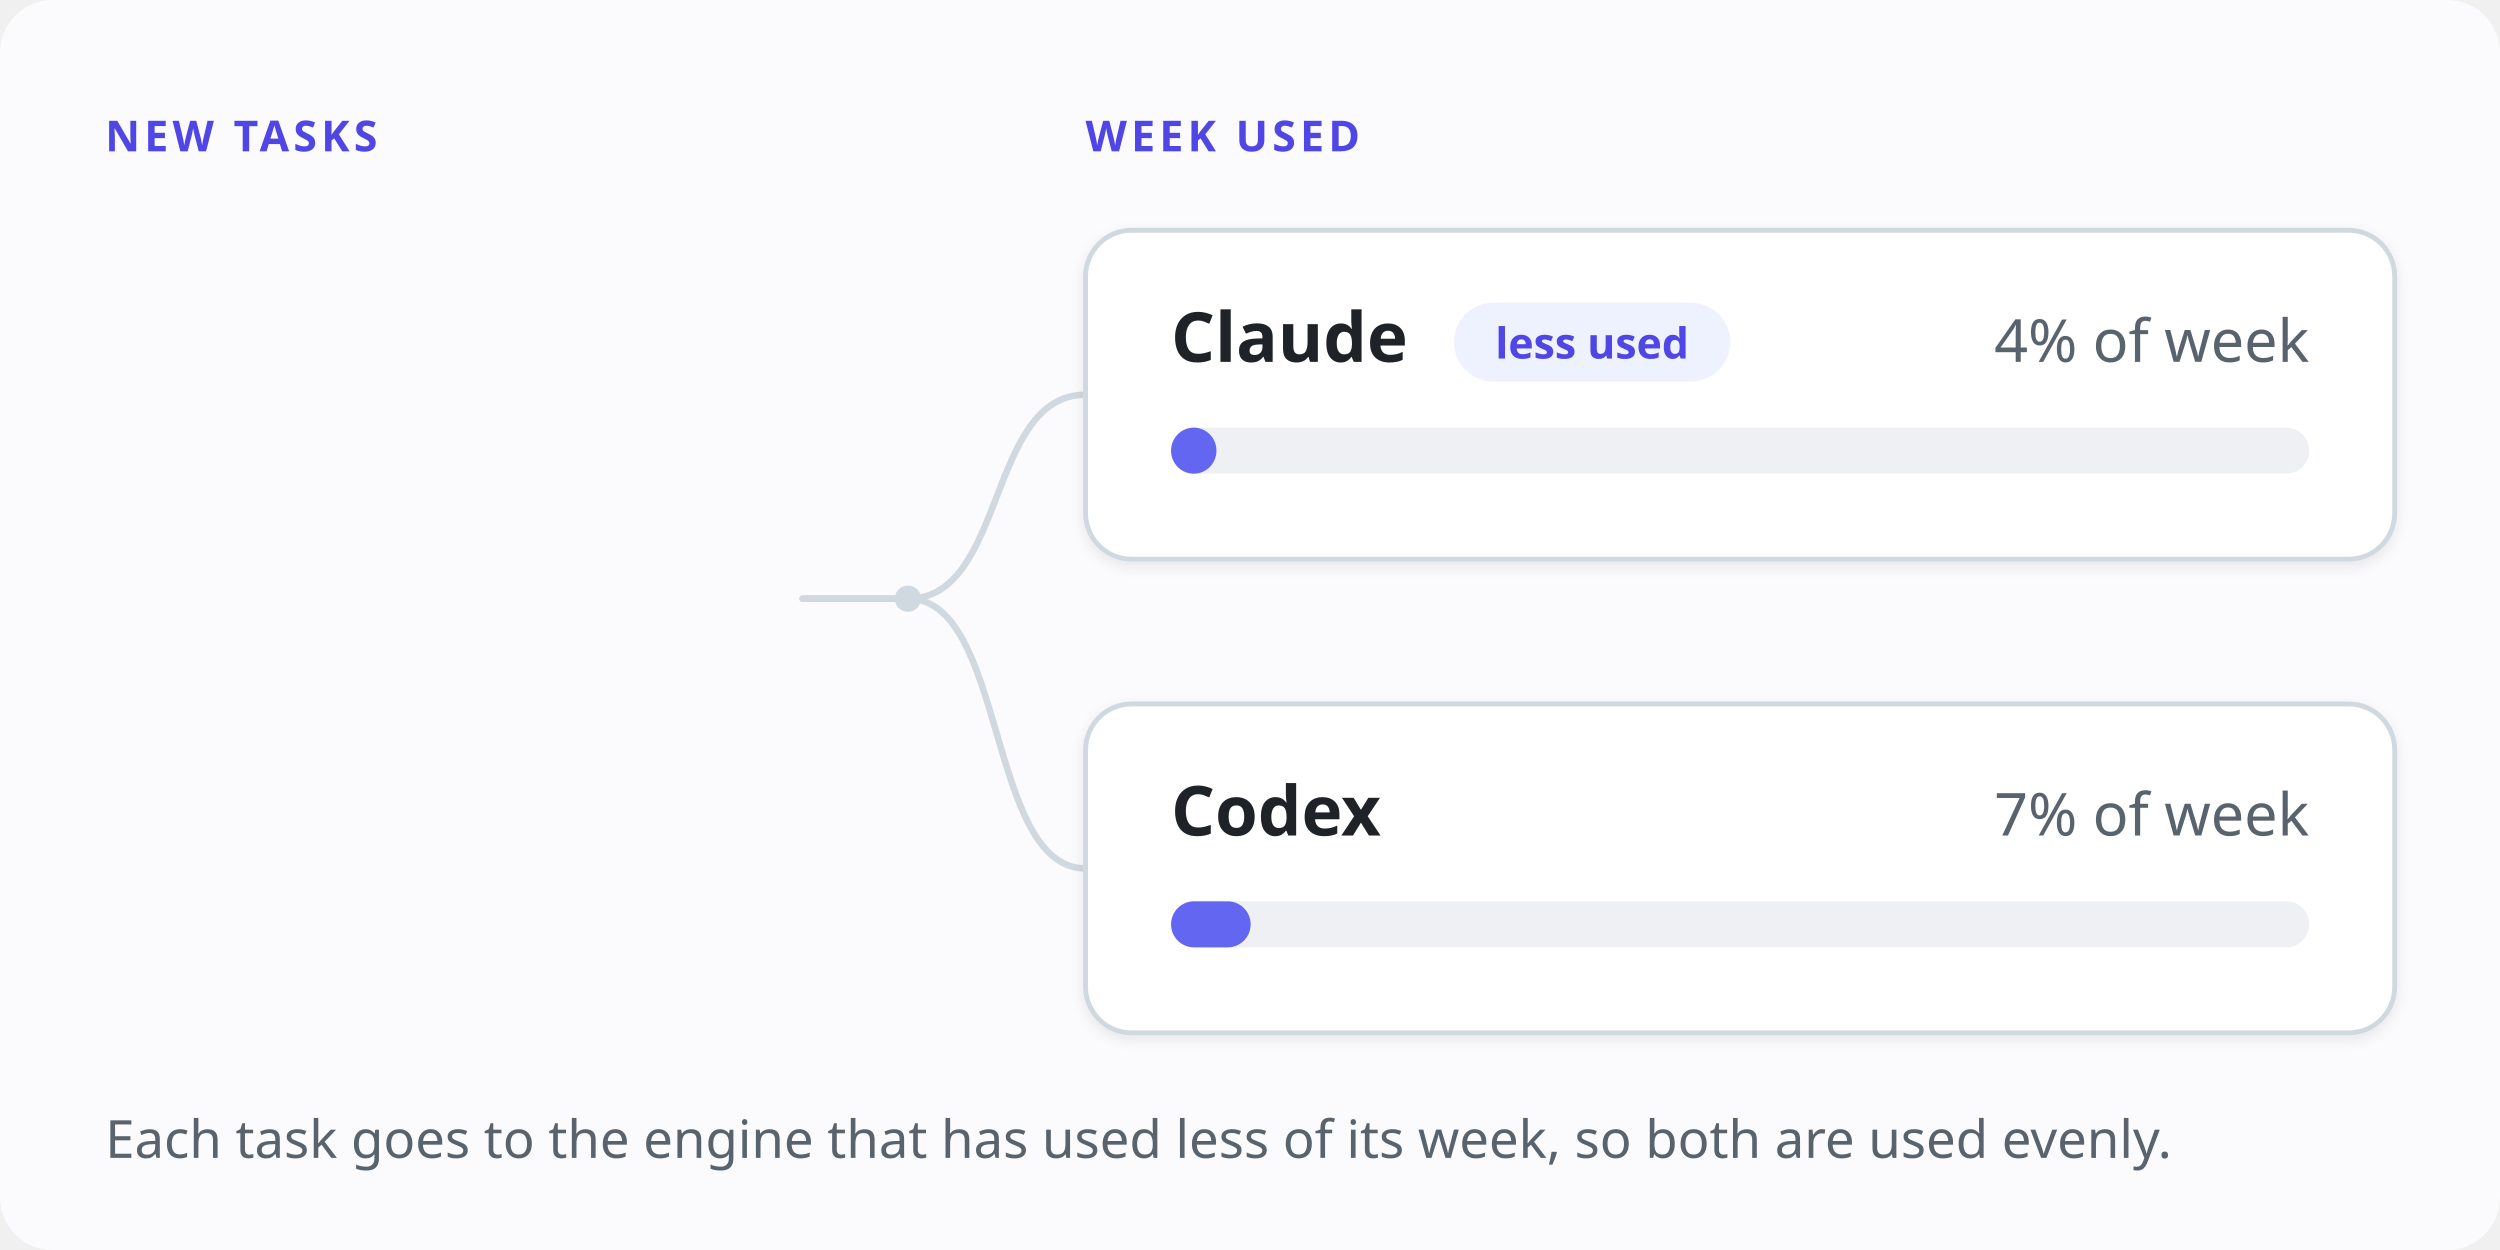
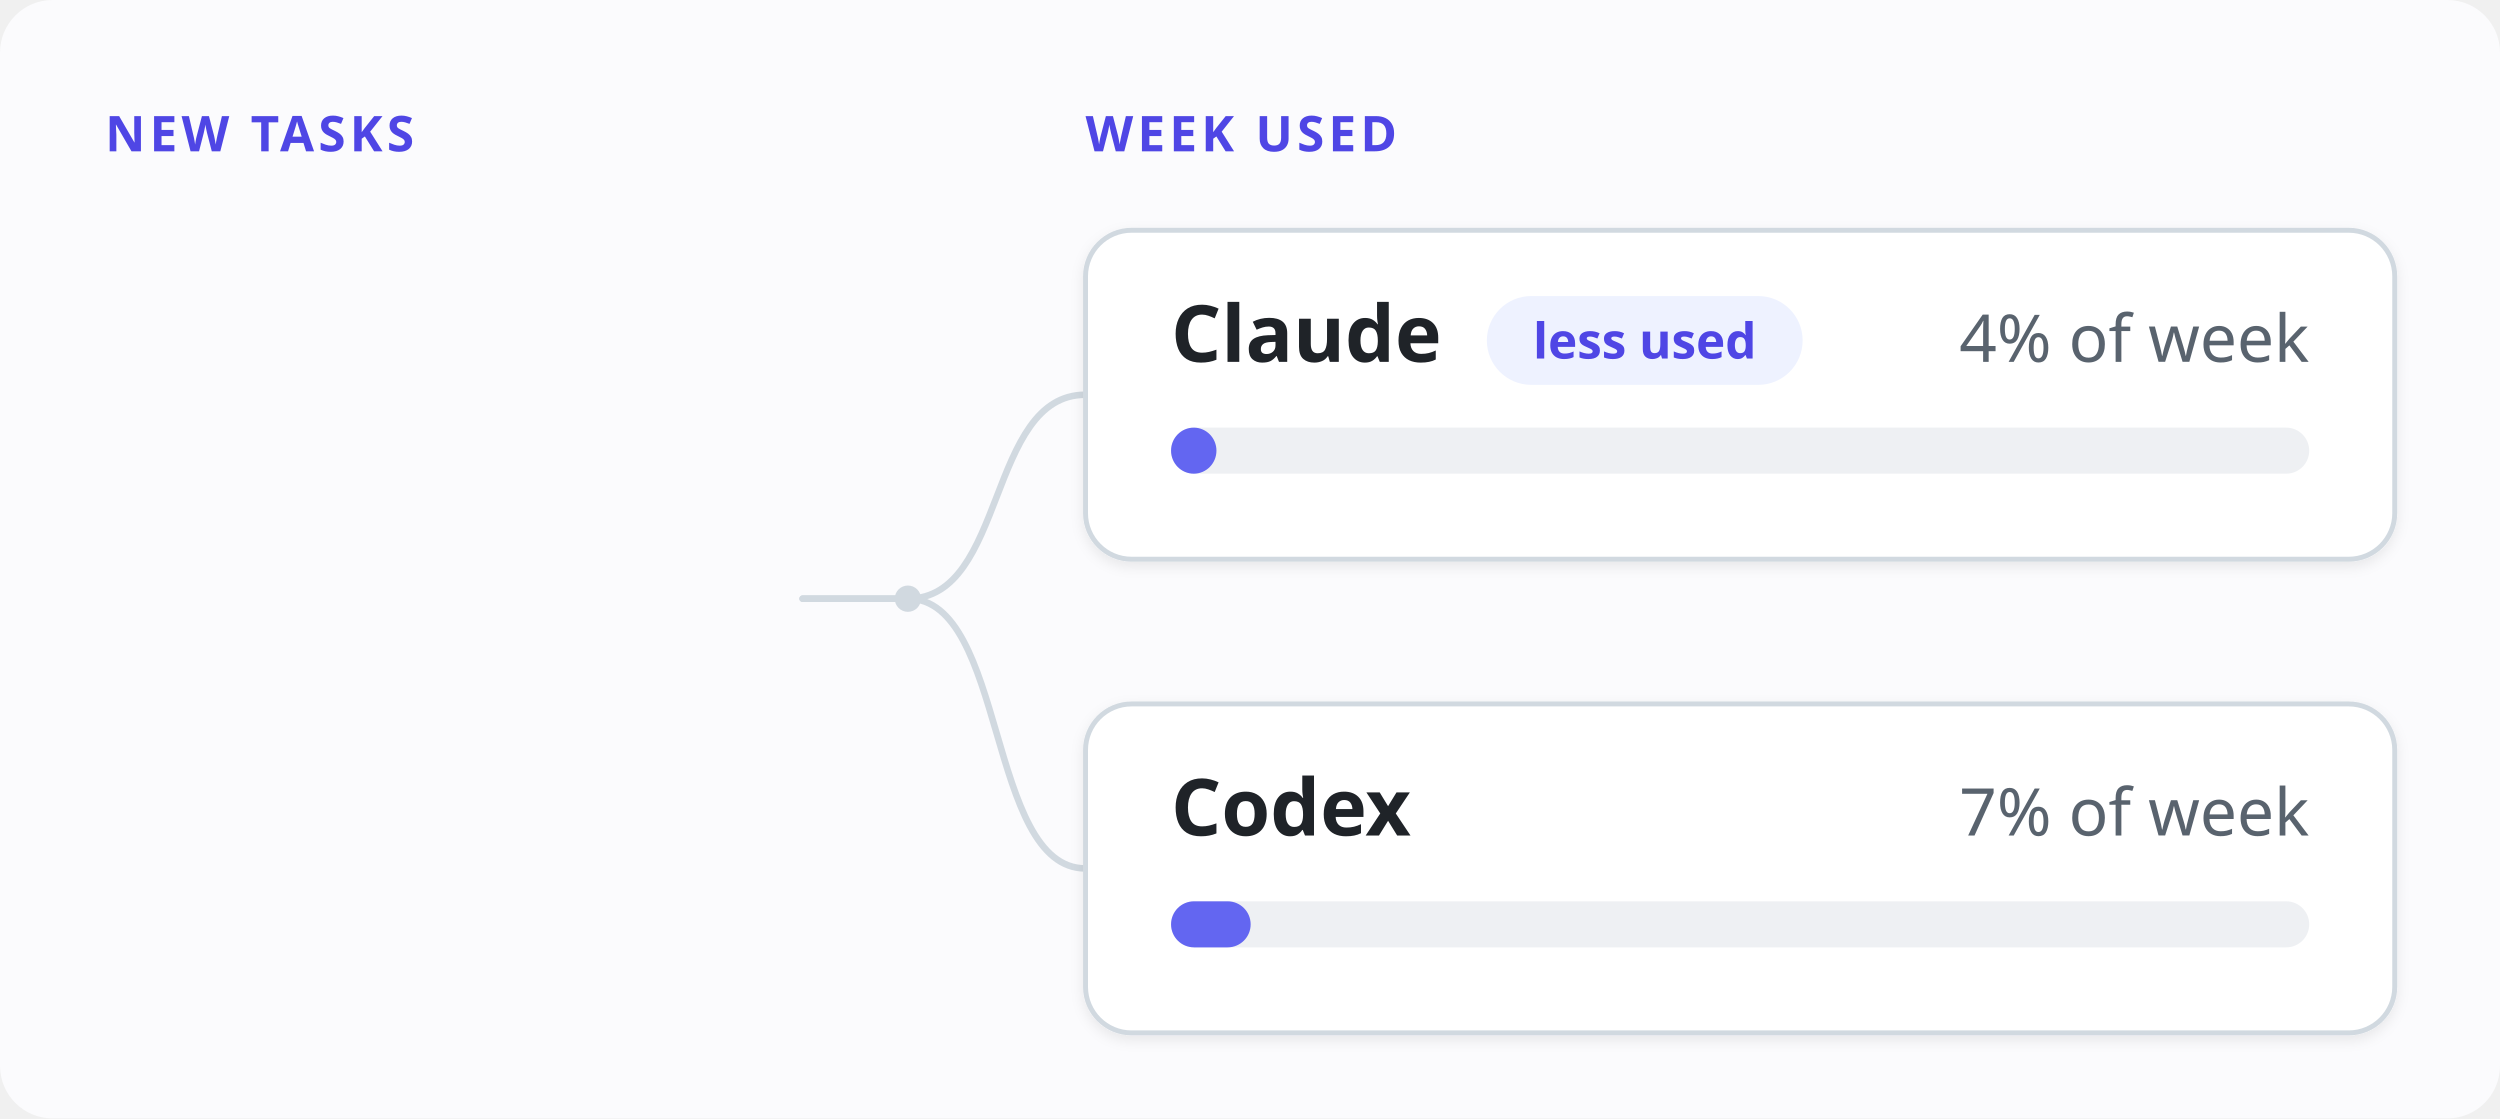
- <svg xmlns="http://www.w3.org/2000/svg" viewBox="0 0 760 380" width="760" height="380" font-family="-apple-system,BlinkMacSystemFont,'Segoe UI','Noto Sans',Helvetica,Arial,sans-serif">
+ <svg xmlns="http://www.w3.org/2000/svg" viewBox="0 0 760 340" width="760" height="340" font-family="-apple-system,BlinkMacSystemFont,'Segoe UI','Noto Sans',Helvetica,Arial,sans-serif">
  <defs>
    <filter id="s" x="-10%" y="-20%" width="120%" height="160%">
      <feDropShadow dx="0" dy="1.5" stdDeviation="2" flood-color="#0f172a" flood-opacity=".08" />
    </filter>
  </defs>
-   <rect width="760" height="380" rx="16" fill="#fbfbfd" />
-   <text x="32" y="46" font-size="13" fill="#4f46e5" font-weight="700" letter-spacing="1.3">NEW TASKS</text>
-   <text x="330" y="46" font-size="13" fill="#4f46e5" font-weight="700" letter-spacing="1.3">WEEK USED</text>
-   <text x="32" y="352" font-size="16" fill="#59636e">Each task goes to the engine that has used less of its week, so both are used evenly.</text>
+   <rect width="760" height="340" rx="16" fill="#fbfbfd" />
+   <text x="32" y="46" font-size="15" fill="#4f46e5" font-weight="700" letter-spacing="1.3">NEW TASKS</text>
+   <text x="330" y="46" font-size="15" fill="#4f46e5" font-weight="700" letter-spacing="1.3">WEEK USED</text>
  <path d="M244 182 H276 C306 182 300 120.0 330 120.0" fill="none" stroke="#d1d9e0" stroke-width="2" stroke-linecap="round">
    <animate attributeName="stroke" dur="20.0s" repeatCount="indefinite" calcMode="linear" keyTimes="0;0.06;0.065;0.11;0.125;0.26;0.265;0.31;0.325;0.46;0.465;0.51;0.525;0.66;0.665;0.71;0.725;1" values="#d1d9e0;#d1d9e0;#6366f1;#6366f1;#d1d9e0;#d1d9e0;#6366f1;#6366f1;#d1d9e0;#d1d9e0;#6366f1;#6366f1;#d1d9e0;#d1d9e0;#6366f1;#6366f1;#d1d9e0;#d1d9e0" />
  </path>
  <path d="M244 182 H276 C306 182 300 264.0 330 264.0" fill="none" stroke="#d1d9e0" stroke-width="2" stroke-linecap="round">
    <animate attributeName="stroke" dur="20.0s" repeatCount="indefinite" calcMode="linear" keyTimes="0;0.16;0.165;0.21;0.225;0.36;0.365;0.41;0.425;0.56;0.565;0.61;0.625;0.76;0.765;0.81;0.825;1" values="#d1d9e0;#d1d9e0;#6366f1;#6366f1;#d1d9e0;#d1d9e0;#6366f1;#6366f1;#d1d9e0;#d1d9e0;#6366f1;#6366f1;#d1d9e0;#d1d9e0;#6366f1;#6366f1;#d1d9e0;#d1d9e0" />
  </path>
  <circle cx="276" cy="182" r="4" fill="#d1d9e0" />
  <g opacity="0">
    <rect x="632" y="28" width="96" height="26" rx="13" fill="#eef2ff" />
-     <text x="680" y="46" font-size="13" fill="#4f46e5" font-weight="600" text-anchor="middle">New week</text>
+     <text x="680" y="46" font-size="15" fill="#4f46e5" font-weight="600" text-anchor="middle">New week</text>
    <animate attributeName="opacity" dur="20.0s" repeatCount="indefinite" calcMode="linear" keyTimes="0;0.855;0.87;0.95;0.97;1" values="0;0;1;1;0;0" />
  </g>
  <rect x="330" y="70" width="398" height="100" rx="14" fill="#fff" stroke="#d1d9e0" stroke-width="1.5" filter="url(#s)">
    <animate attributeName="stroke" dur="20.0s" repeatCount="indefinite" calcMode="linear" keyTimes="0;0.1;0.105;0.14;0.3;0.305;0.34;0.5;0.505;0.54;0.7;0.705;0.74;1" values="#d1d9e0;#d1d9e0;#6366f1;#d1d9e0;#d1d9e0;#6366f1;#d1d9e0;#d1d9e0;#6366f1;#d1d9e0;#d1d9e0;#6366f1;#d1d9e0;#d1d9e0" />
  </rect>
-   <text x="356" y="110" font-size="21" fill="#1f2328" font-weight="700">Claude</text>
+   <text x="356" y="110" font-size="24" fill="#1f2328" font-weight="700">Claude</text>
  <rect x="356" y="130" width="346" height="14" rx="7" fill="#eef0f3" />
  <rect x="356" y="130" height="14" rx="7" fill="#6366f1" width="13.8">
    <animate attributeName="width" dur="20.0s" repeatCount="indefinite" calcMode="spline" keySplines=".45 0 .25 1;.45 0 .25 1;.45 0 .25 1;.45 0 .25 1;.45 0 .25 1;.45 0 .25 1;.45 0 .25 1;.45 0 .25 1;.45 0 .25 1;.45 0 .25 1;.45 0 .25 1" keyTimes="0;0.105;0.14;0.305;0.34;0.505;0.54;0.705;0.74;0.87;0.94;1" values="13.8;13.8;41.5;41.5;62.3;62.3;93.4;93.4;117.6;117.6;13.8;13.8" />
  </rect>
-   <text x="702" y="110" font-size="18" fill="#59636e" text-anchor="end" opacity="1">4% of week<animate attributeName="opacity" dur="20.0s" repeatCount="indefinite" calcMode="discrete" keyTimes="0;0.122;0.905" values="1;0;1" />
+   <text x="702" y="110" font-size="20" fill="#59636e" text-anchor="end" opacity="1">4% of week<animate attributeName="opacity" dur="20.0s" repeatCount="indefinite" calcMode="discrete" keyTimes="0;0.122;0.905" values="1;0;1" />
  </text>
-   <text x="702" y="110" font-size="18" fill="#59636e" text-anchor="end" opacity="0">12% of week<animate attributeName="opacity" dur="20.0s" repeatCount="indefinite" calcMode="discrete" keyTimes="0;0.122;0.323" values="0;1;0" />
+   <text x="702" y="110" font-size="20" fill="#59636e" text-anchor="end" opacity="0">12% of week<animate attributeName="opacity" dur="20.0s" repeatCount="indefinite" calcMode="discrete" keyTimes="0;0.122;0.323" values="0;1;0" />
  </text>
-   <text x="702" y="110" font-size="18" fill="#59636e" text-anchor="end" opacity="0">18% of week<animate attributeName="opacity" dur="20.0s" repeatCount="indefinite" calcMode="discrete" keyTimes="0;0.323;0.522" values="0;1;0" />
+   <text x="702" y="110" font-size="20" fill="#59636e" text-anchor="end" opacity="0">18% of week<animate attributeName="opacity" dur="20.0s" repeatCount="indefinite" calcMode="discrete" keyTimes="0;0.323;0.522" values="0;1;0" />
  </text>
-   <text x="702" y="110" font-size="18" fill="#59636e" text-anchor="end" opacity="0">27% of week<animate attributeName="opacity" dur="20.0s" repeatCount="indefinite" calcMode="discrete" keyTimes="0;0.522;0.723" values="0;1;0" />
+   <text x="702" y="110" font-size="20" fill="#59636e" text-anchor="end" opacity="0">27% of week<animate attributeName="opacity" dur="20.0s" repeatCount="indefinite" calcMode="discrete" keyTimes="0;0.522;0.723" values="0;1;0" />
  </text>
-   <text x="702" y="110" font-size="18" fill="#59636e" text-anchor="end" opacity="0">34% of week<animate attributeName="opacity" dur="20.0s" repeatCount="indefinite" calcMode="discrete" keyTimes="0;0.723;0.905" values="0;1;0" />
+   <text x="702" y="110" font-size="20" fill="#59636e" text-anchor="end" opacity="0">34% of week<animate attributeName="opacity" dur="20.0s" repeatCount="indefinite" calcMode="discrete" keyTimes="0;0.723;0.905" values="0;1;0" />
  </text>
  <rect x="330" y="214" width="398" height="100" rx="14" fill="#fff" stroke="#d1d9e0" stroke-width="1.5" filter="url(#s)">
    <animate attributeName="stroke" dur="20.0s" repeatCount="indefinite" calcMode="linear" keyTimes="0;0.2;0.205;0.24;0.4;0.405;0.44;0.6;0.605;0.64;0.8;0.805;0.84;1" values="#d1d9e0;#d1d9e0;#6366f1;#d1d9e0;#d1d9e0;#6366f1;#d1d9e0;#d1d9e0;#6366f1;#d1d9e0;#d1d9e0;#6366f1;#d1d9e0;#d1d9e0" />
  </rect>
-   <text x="356" y="254" font-size="21" fill="#1f2328" font-weight="700">Codex</text>
+   <text x="356" y="254" font-size="24" fill="#1f2328" font-weight="700">Codex</text>
  <rect x="356" y="274" width="346" height="14" rx="7" fill="#eef0f3" />
  <rect x="356" y="274" height="14" rx="7" fill="#6366f1" width="24.2">
    <animate attributeName="width" dur="20.0s" repeatCount="indefinite" calcMode="spline" keySplines=".45 0 .25 1;.45 0 .25 1;.45 0 .25 1;.45 0 .25 1;.45 0 .25 1;.45 0 .25 1;.45 0 .25 1;.45 0 .25 1;.45 0 .25 1;.45 0 .25 1;.45 0 .25 1" keyTimes="0;0.205;0.24;0.405;0.44;0.605;0.64;0.805;0.84;0.87;0.94;1" values="24.2;24.2;48.4;48.4;72.7;72.7;93.4;93.4;114.2;114.2;24.2;24.2" />
  </rect>
-   <text x="702" y="254" font-size="18" fill="#59636e" text-anchor="end" opacity="1">7% of week<animate attributeName="opacity" dur="20.0s" repeatCount="indefinite" calcMode="discrete" keyTimes="0;0.223;0.905" values="1;0;1" />
+   <text x="702" y="254" font-size="20" fill="#59636e" text-anchor="end" opacity="1">7% of week<animate attributeName="opacity" dur="20.0s" repeatCount="indefinite" calcMode="discrete" keyTimes="0;0.223;0.905" values="1;0;1" />
  </text>
-   <text x="702" y="254" font-size="18" fill="#59636e" text-anchor="end" opacity="0">14% of week<animate attributeName="opacity" dur="20.0s" repeatCount="indefinite" calcMode="discrete" keyTimes="0;0.223;0.422" values="0;1;0" />
+   <text x="702" y="254" font-size="20" fill="#59636e" text-anchor="end" opacity="0">14% of week<animate attributeName="opacity" dur="20.0s" repeatCount="indefinite" calcMode="discrete" keyTimes="0;0.223;0.422" values="0;1;0" />
  </text>
-   <text x="702" y="254" font-size="18" fill="#59636e" text-anchor="end" opacity="0">21% of week<animate attributeName="opacity" dur="20.0s" repeatCount="indefinite" calcMode="discrete" keyTimes="0;0.422;0.623" values="0;1;0" />
+   <text x="702" y="254" font-size="20" fill="#59636e" text-anchor="end" opacity="0">21% of week<animate attributeName="opacity" dur="20.0s" repeatCount="indefinite" calcMode="discrete" keyTimes="0;0.422;0.623" values="0;1;0" />
  </text>
-   <text x="702" y="254" font-size="18" fill="#59636e" text-anchor="end" opacity="0">27% of week<animate attributeName="opacity" dur="20.0s" repeatCount="indefinite" calcMode="discrete" keyTimes="0;0.623;0.823" values="0;1;0" />
+   <text x="702" y="254" font-size="20" fill="#59636e" text-anchor="end" opacity="0">27% of week<animate attributeName="opacity" dur="20.0s" repeatCount="indefinite" calcMode="discrete" keyTimes="0;0.623;0.823" values="0;1;0" />
  </text>
-   <text x="702" y="254" font-size="18" fill="#59636e" text-anchor="end" opacity="0">33% of week<animate attributeName="opacity" dur="20.0s" repeatCount="indefinite" calcMode="discrete" keyTimes="0;0.823;0.905" values="0;1;0" />
+   <text x="702" y="254" font-size="20" fill="#59636e" text-anchor="end" opacity="0">33% of week<animate attributeName="opacity" dur="20.0s" repeatCount="indefinite" calcMode="discrete" keyTimes="0;0.823;0.905" values="0;1;0" />
  </text>
  <g opacity="1">
-     <rect x="442" y="92" width="84" height="24" rx="12" fill="#eef2ff" />
-     <text x="484" y="109" font-size="13" fill="#4f46e5" font-weight="600" text-anchor="middle">less used</text>
+     <rect x="452" y="90" width="96" height="27" rx="13.5" fill="#eef2ff" />
+     <text x="500" y="109" font-size="15" fill="#4f46e5" font-weight="600" text-anchor="middle">less used</text>
    <animate attributeName="opacity" dur="20.0s" repeatCount="indefinite" calcMode="discrete" keyTimes="0;0.13;0.23;0.33;0.43;0.53;0.63;0.73;0.855" values="1;0;1;0;1;0;1;0;0" />
  </g>
  <g opacity="0">
-     <rect x="434" y="236" width="84" height="24" rx="12" fill="#eef2ff" />
-     <text x="476" y="253" font-size="13" fill="#4f46e5" font-weight="600" text-anchor="middle">less used</text>
+     <rect x="444" y="234" width="96" height="27" rx="13.5" fill="#eef2ff" />
+     <text x="492" y="253" font-size="15" fill="#4f46e5" font-weight="600" text-anchor="middle">less used</text>
    <animate attributeName="opacity" dur="20.0s" repeatCount="indefinite" calcMode="discrete" keyTimes="0;0.13;0.23;0.33;0.43;0.53;0.63;0.73;0.855" values="0;1;0;1;0;1;0;1;0" />
  </g>
  <g opacity="0">
    <rect x="32" y="162" width="212" height="40" rx="20" fill="#fff" stroke="#a5b4fc" stroke-width="1.5" filter="url(#s)" />
-     <text x="52" y="188" font-size="16" fill="#1f2328" font-weight="500">Cursor tokens</text>
+     <text x="52" y="188" font-size="18" fill="#1f2328" font-weight="500">Cursor tokens</text>
    <animateTransform attributeName="transform" type="translate" dur="20.0s" repeatCount="indefinite" calcMode="spline" keySplines="0 0 1 1;.45 0 .25 1;0 0 1 1;.45 0 .25 1;0 0 1 1" keyTimes="0;0.04;0.058;0.065;0.08;1" values="-18 0;-18 0;0 0;0 0;28 0;28 0" />
    <animate attributeName="opacity" dur="20.0s" repeatCount="indefinite" calcMode="linear" keyTimes="0;0.04;0.055;0.068;0.08;1" values="0;0;1;1;0;0" />
  </g>
  <circle r="6" fill="#6366f1" opacity="0">
    <animateMotion dur="20.0s" repeatCount="indefinite" path="M244 182 H276 C306 182 300 120.0 330 120.0" calcMode="spline" keyPoints="0;0;1;1" keyTimes="0;0.072;0.105;1" keySplines="0 0 1 1;.45 0 .25 1;0 0 1 1" />
    <animate attributeName="opacity" dur="20.0s" repeatCount="indefinite" calcMode="linear" keyTimes="0;0.072;0.077;0.102;0.11;1" values="0;0;1;1;0;0" />
  </circle>
  <g opacity="0">
    <rect x="32" y="162" width="212" height="40" rx="20" fill="#fff" stroke="#a5b4fc" stroke-width="1.5" filter="url(#s)" />
-     <text x="52" y="188" font-size="16" fill="#1f2328" font-weight="500">Resumable backfill</text>
+     <text x="52" y="188" font-size="18" fill="#1f2328" font-weight="500">Resumable backfill</text>
    <animateTransform attributeName="transform" type="translate" dur="20.0s" repeatCount="indefinite" calcMode="spline" keySplines="0 0 1 1;.45 0 .25 1;0 0 1 1;.45 0 .25 1;0 0 1 1" keyTimes="0;0.14;0.158;0.165;0.18;1" values="-18 0;-18 0;0 0;0 0;28 0;28 0" />
    <animate attributeName="opacity" dur="20.0s" repeatCount="indefinite" calcMode="linear" keyTimes="0;0.14;0.155;0.168;0.18;1" values="0;0;1;1;0;0" />
  </g>
  <circle r="6" fill="#6366f1" opacity="0">
    <animateMotion dur="20.0s" repeatCount="indefinite" path="M244 182 H276 C306 182 300 264.0 330 264.0" calcMode="spline" keyPoints="0;0;1;1" keyTimes="0;0.172;0.205;1" keySplines="0 0 1 1;.45 0 .25 1;0 0 1 1" />
    <animate attributeName="opacity" dur="20.0s" repeatCount="indefinite" calcMode="linear" keyTimes="0;0.172;0.177;0.203;0.21;1" values="0;0;1;1;0;0" />
  </circle>
  <g opacity="0">
    <rect x="32" y="162" width="212" height="40" rx="20" fill="#fff" stroke="#a5b4fc" stroke-width="1.5" filter="url(#s)" />
-     <text x="52" y="188" font-size="16" fill="#1f2328" font-weight="500">Latency baseline</text>
+     <text x="52" y="188" font-size="18" fill="#1f2328" font-weight="500">Latency baseline</text>
    <animateTransform attributeName="transform" type="translate" dur="20.0s" repeatCount="indefinite" calcMode="spline" keySplines="0 0 1 1;.45 0 .25 1;0 0 1 1;.45 0 .25 1;0 0 1 1" keyTimes="0;0.24;0.258;0.265;0.28;1" values="-18 0;-18 0;0 0;0 0;28 0;28 0" />
    <animate attributeName="opacity" dur="20.0s" repeatCount="indefinite" calcMode="linear" keyTimes="0;0.24;0.255;0.268;0.28;1" values="0;0;1;1;0;0" />
  </g>
  <circle r="6" fill="#6366f1" opacity="0">
    <animateMotion dur="20.0s" repeatCount="indefinite" path="M244 182 H276 C306 182 300 120.0 330 120.0" calcMode="spline" keyPoints="0;0;1;1" keyTimes="0;0.273;0.305;1" keySplines="0 0 1 1;.45 0 .25 1;0 0 1 1" />
    <animate attributeName="opacity" dur="20.0s" repeatCount="indefinite" calcMode="linear" keyTimes="0;0.273;0.278;0.302;0.31;1" values="0;0;1;1;0;0" />
  </circle>
  <g opacity="0">
    <rect x="32" y="162" width="212" height="40" rx="20" fill="#fff" stroke="#a5b4fc" stroke-width="1.5" filter="url(#s)" />
-     <text x="52" y="188" font-size="16" fill="#1f2328" font-weight="500">Retry-After on 429s</text>
+     <text x="52" y="188" font-size="18" fill="#1f2328" font-weight="500">Retry-After on 429s</text>
    <animateTransform attributeName="transform" type="translate" dur="20.0s" repeatCount="indefinite" calcMode="spline" keySplines="0 0 1 1;.45 0 .25 1;0 0 1 1;.45 0 .25 1;0 0 1 1" keyTimes="0;0.34;0.357;0.365;0.38;1" values="-18 0;-18 0;0 0;0 0;28 0;28 0" />
    <animate attributeName="opacity" dur="20.0s" repeatCount="indefinite" calcMode="linear" keyTimes="0;0.34;0.355;0.367;0.38;1" values="0;0;1;1;0;0" />
  </g>
  <circle r="6" fill="#6366f1" opacity="0">
    <animateMotion dur="20.0s" repeatCount="indefinite" path="M244 182 H276 C306 182 300 264.0 330 264.0" calcMode="spline" keyPoints="0;0;1;1" keyTimes="0;0.372;0.405;1" keySplines="0 0 1 1;.45 0 .25 1;0 0 1 1" />
    <animate attributeName="opacity" dur="20.0s" repeatCount="indefinite" calcMode="linear" keyTimes="0;0.372;0.378;0.403;0.41;1" values="0;0;1;1;0;0" />
  </circle>
  <g opacity="0">
    <rect x="32" y="162" width="212" height="40" rx="20" fill="#fff" stroke="#a5b4fc" stroke-width="1.5" filter="url(#s)" />
-     <text x="52" y="188" font-size="16" fill="#1f2328" font-weight="500">Per-tenant limits</text>
+     <text x="52" y="188" font-size="18" fill="#1f2328" font-weight="500">Per-tenant limits</text>
    <animateTransform attributeName="transform" type="translate" dur="20.0s" repeatCount="indefinite" calcMode="spline" keySplines="0 0 1 1;.45 0 .25 1;0 0 1 1;.45 0 .25 1;0 0 1 1" keyTimes="0;0.44;0.458;0.465;0.48;1" values="-18 0;-18 0;0 0;0 0;28 0;28 0" />
    <animate attributeName="opacity" dur="20.0s" repeatCount="indefinite" calcMode="linear" keyTimes="0;0.44;0.455;0.468;0.48;1" values="0;0;1;1;0;0" />
  </g>
  <circle r="6" fill="#6366f1" opacity="0">
    <animateMotion dur="20.0s" repeatCount="indefinite" path="M244 182 H276 C306 182 300 120.0 330 120.0" calcMode="spline" keyPoints="0;0;1;1" keyTimes="0;0.472;0.505;1" keySplines="0 0 1 1;.45 0 .25 1;0 0 1 1" />
    <animate attributeName="opacity" dur="20.0s" repeatCount="indefinite" calcMode="linear" keyTimes="0;0.472;0.477;0.502;0.51;1" values="0;0;1;1;0;0" />
  </circle>
  <g opacity="0">
    <rect x="32" y="162" width="212" height="40" rx="20" fill="#fff" stroke="#a5b4fc" stroke-width="1.5" filter="url(#s)" />
-     <text x="52" y="188" font-size="16" fill="#1f2328" font-weight="500">Index switch</text>
+     <text x="52" y="188" font-size="18" fill="#1f2328" font-weight="500">Index switch</text>
    <animateTransform attributeName="transform" type="translate" dur="20.0s" repeatCount="indefinite" calcMode="spline" keySplines="0 0 1 1;.45 0 .25 1;0 0 1 1;.45 0 .25 1;0 0 1 1" keyTimes="0;0.54;0.557;0.565;0.58;1" values="-18 0;-18 0;0 0;0 0;28 0;28 0" />
    <animate attributeName="opacity" dur="20.0s" repeatCount="indefinite" calcMode="linear" keyTimes="0;0.54;0.555;0.568;0.58;1" values="0;0;1;1;0;0" />
  </g>
  <circle r="6" fill="#6366f1" opacity="0">
    <animateMotion dur="20.0s" repeatCount="indefinite" path="M244 182 H276 C306 182 300 264.0 330 264.0" calcMode="spline" keyPoints="0;0;1;1" keyTimes="0;0.573;0.605;1" keySplines="0 0 1 1;.45 0 .25 1;0 0 1 1" />
    <animate attributeName="opacity" dur="20.0s" repeatCount="indefinite" calcMode="linear" keyTimes="0;0.573;0.578;0.603;0.61;1" values="0;0;1;1;0;0" />
  </circle>
  <g opacity="0">
    <rect x="32" y="162" width="212" height="40" rx="20" fill="#fff" stroke="#a5b4fc" stroke-width="1.5" filter="url(#s)" />
-     <text x="52" y="188" font-size="16" fill="#1f2328" font-weight="500">SAML sign-on</text>
+     <text x="52" y="188" font-size="18" fill="#1f2328" font-weight="500">SAML sign-on</text>
    <animateTransform attributeName="transform" type="translate" dur="20.0s" repeatCount="indefinite" calcMode="spline" keySplines="0 0 1 1;.45 0 .25 1;0 0 1 1;.45 0 .25 1;0 0 1 1" keyTimes="0;0.64;0.657;0.665;0.68;1" values="-18 0;-18 0;0 0;0 0;28 0;28 0" />
    <animate attributeName="opacity" dur="20.0s" repeatCount="indefinite" calcMode="linear" keyTimes="0;0.64;0.655;0.667;0.68;1" values="0;0;1;1;0;0" />
  </g>
  <circle r="6" fill="#6366f1" opacity="0">
    <animateMotion dur="20.0s" repeatCount="indefinite" path="M244 182 H276 C306 182 300 120.0 330 120.0" calcMode="spline" keyPoints="0;0;1;1" keyTimes="0;0.672;0.705;1" keySplines="0 0 1 1;.45 0 .25 1;0 0 1 1" />
    <animate attributeName="opacity" dur="20.0s" repeatCount="indefinite" calcMode="linear" keyTimes="0;0.672;0.677;0.703;0.71;1" values="0;0;1;1;0;0" />
  </circle>
  <g opacity="0">
    <rect x="32" y="162" width="212" height="40" rx="20" fill="#fff" stroke="#a5b4fc" stroke-width="1.5" filter="url(#s)" />
-     <text x="52" y="188" font-size="16" fill="#1f2328" font-weight="500">Contract tests</text>
+     <text x="52" y="188" font-size="18" fill="#1f2328" font-weight="500">Contract tests</text>
    <animateTransform attributeName="transform" type="translate" dur="20.0s" repeatCount="indefinite" calcMode="spline" keySplines="0 0 1 1;.45 0 .25 1;0 0 1 1;.45 0 .25 1;0 0 1 1" keyTimes="0;0.74;0.757;0.765;0.78;1" values="-18 0;-18 0;0 0;0 0;28 0;28 0" />
    <animate attributeName="opacity" dur="20.0s" repeatCount="indefinite" calcMode="linear" keyTimes="0;0.74;0.755;0.767;0.78;1" values="0;0;1;1;0;0" />
  </g>
  <circle r="6" fill="#6366f1" opacity="0">
    <animateMotion dur="20.0s" repeatCount="indefinite" path="M244 182 H276 C306 182 300 264.0 330 264.0" calcMode="spline" keyPoints="0;0;1;1" keyTimes="0;0.772;0.805;1" keySplines="0 0 1 1;.45 0 .25 1;0 0 1 1" />
    <animate attributeName="opacity" dur="20.0s" repeatCount="indefinite" calcMode="linear" keyTimes="0;0.772;0.777;0.802;0.81;1" values="0;0;1;1;0;0" />
  </circle>
</svg>
